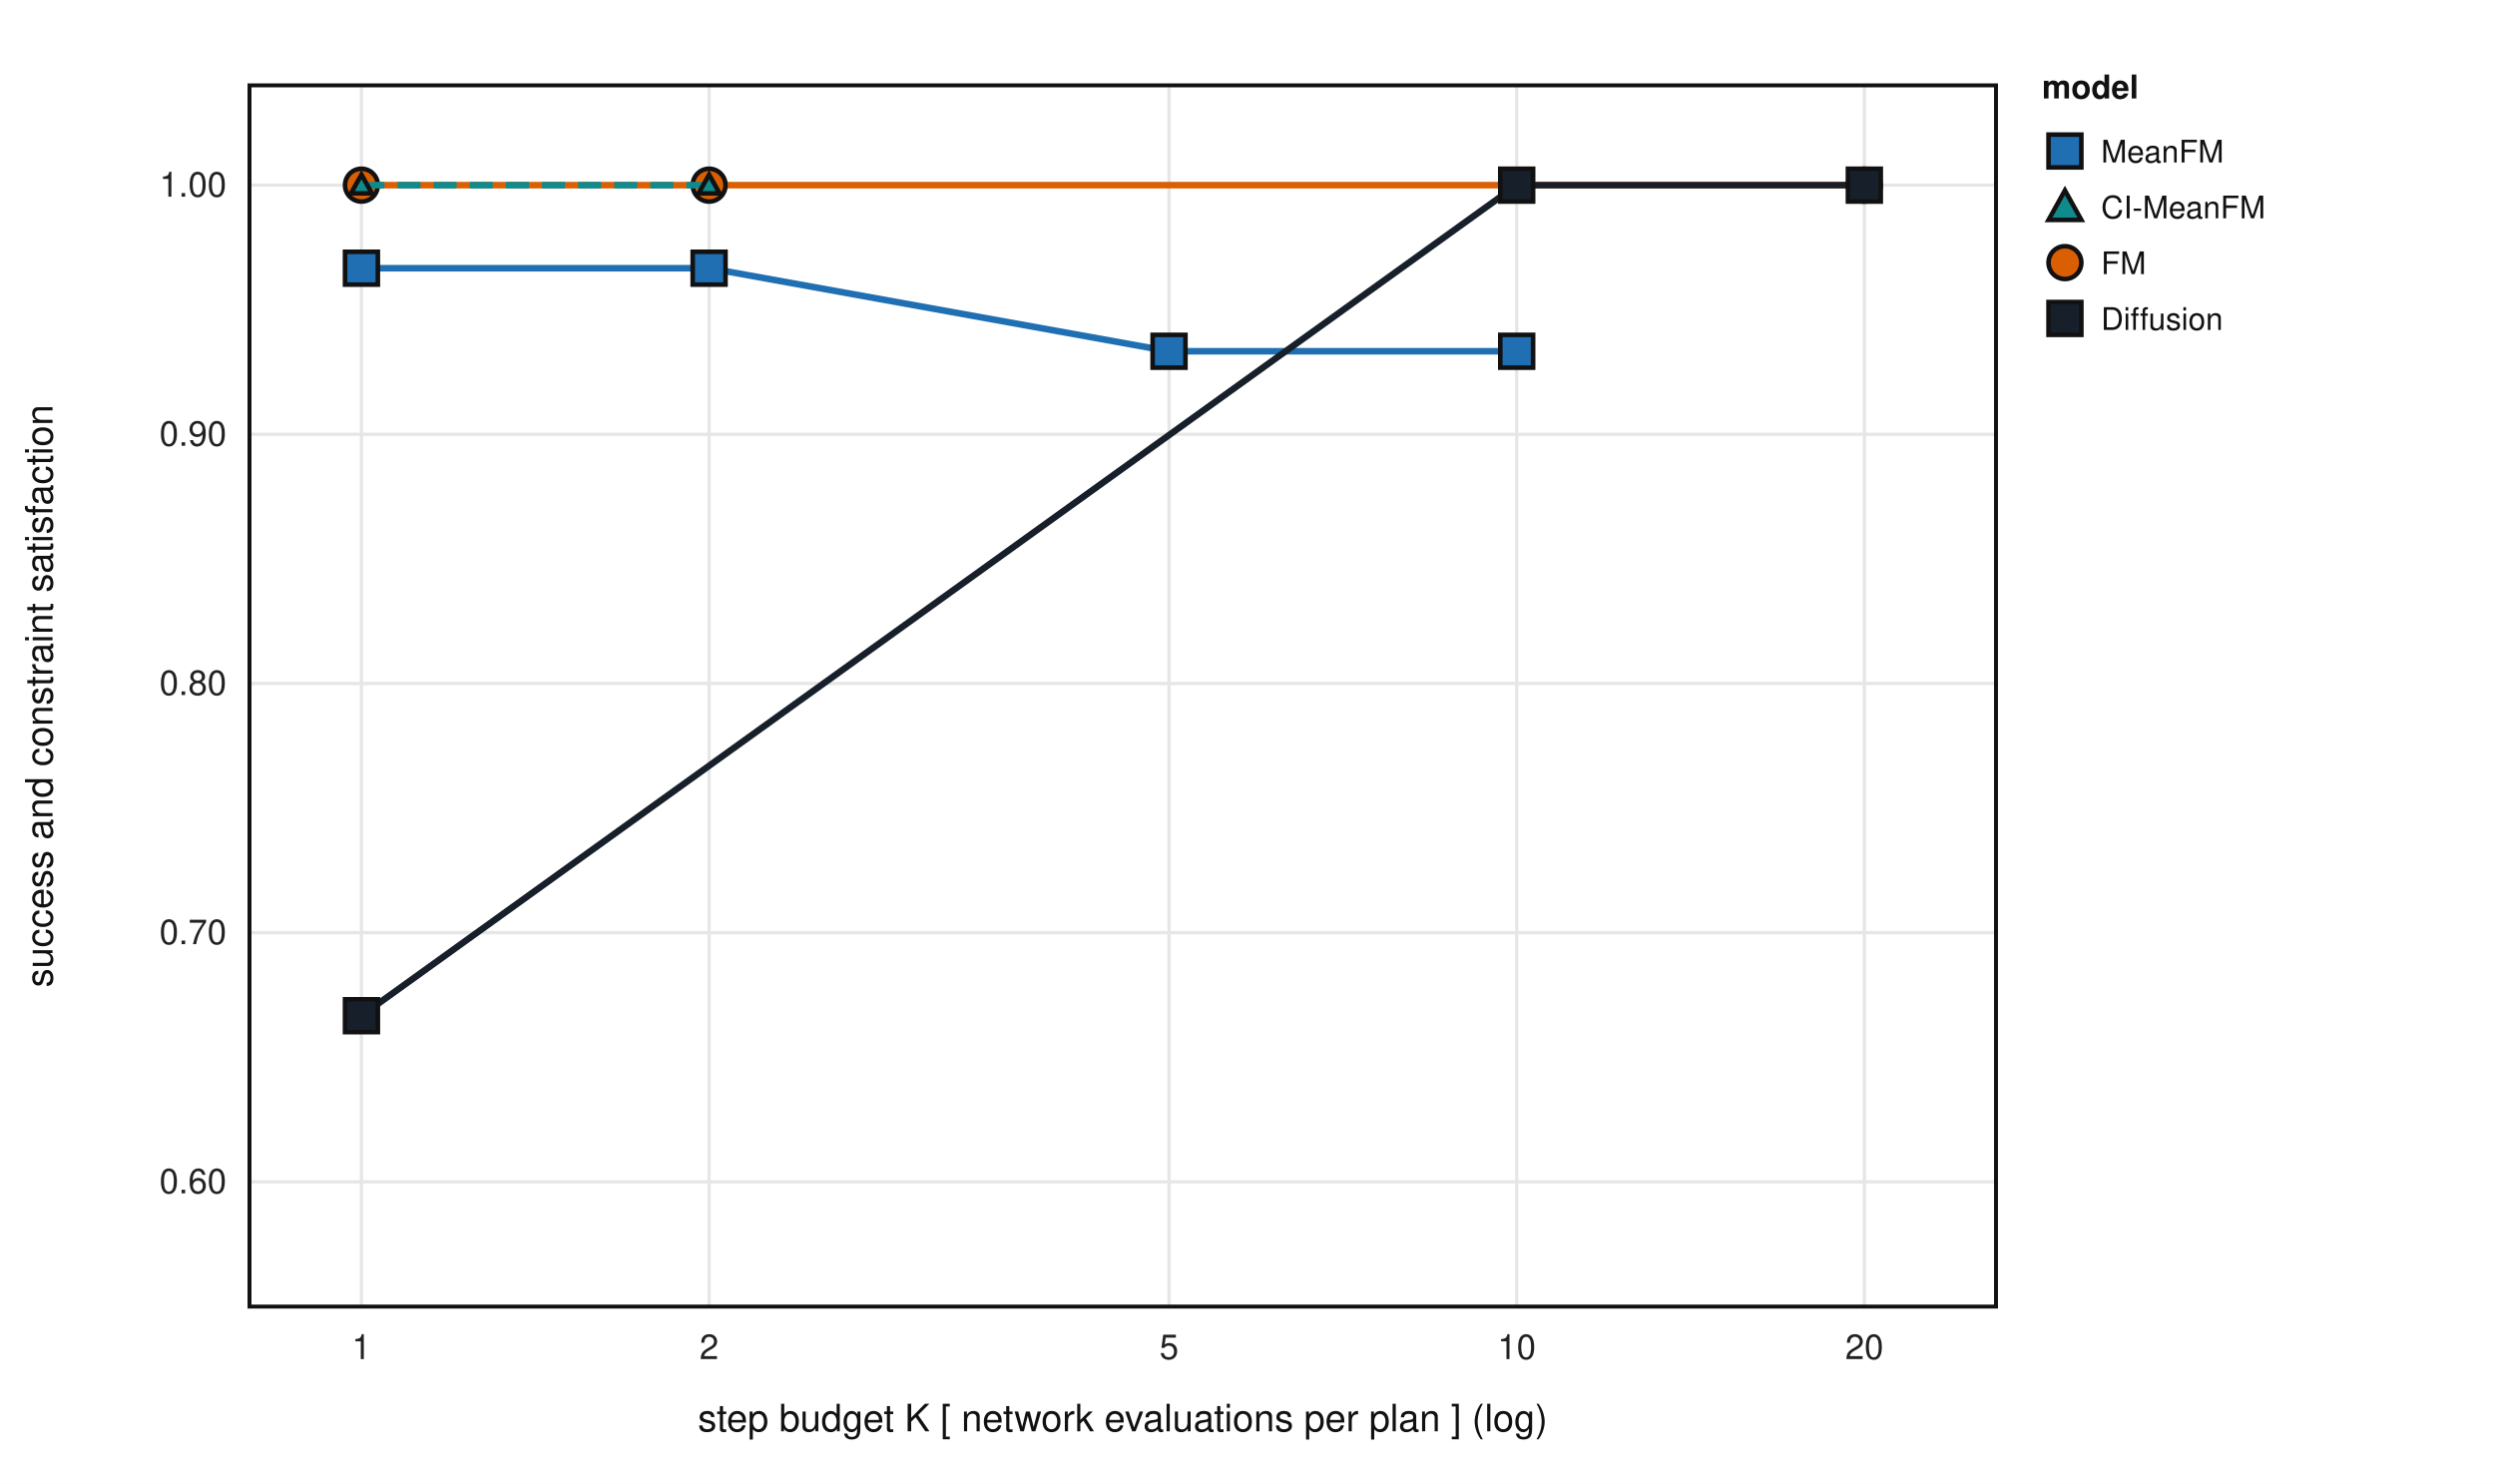
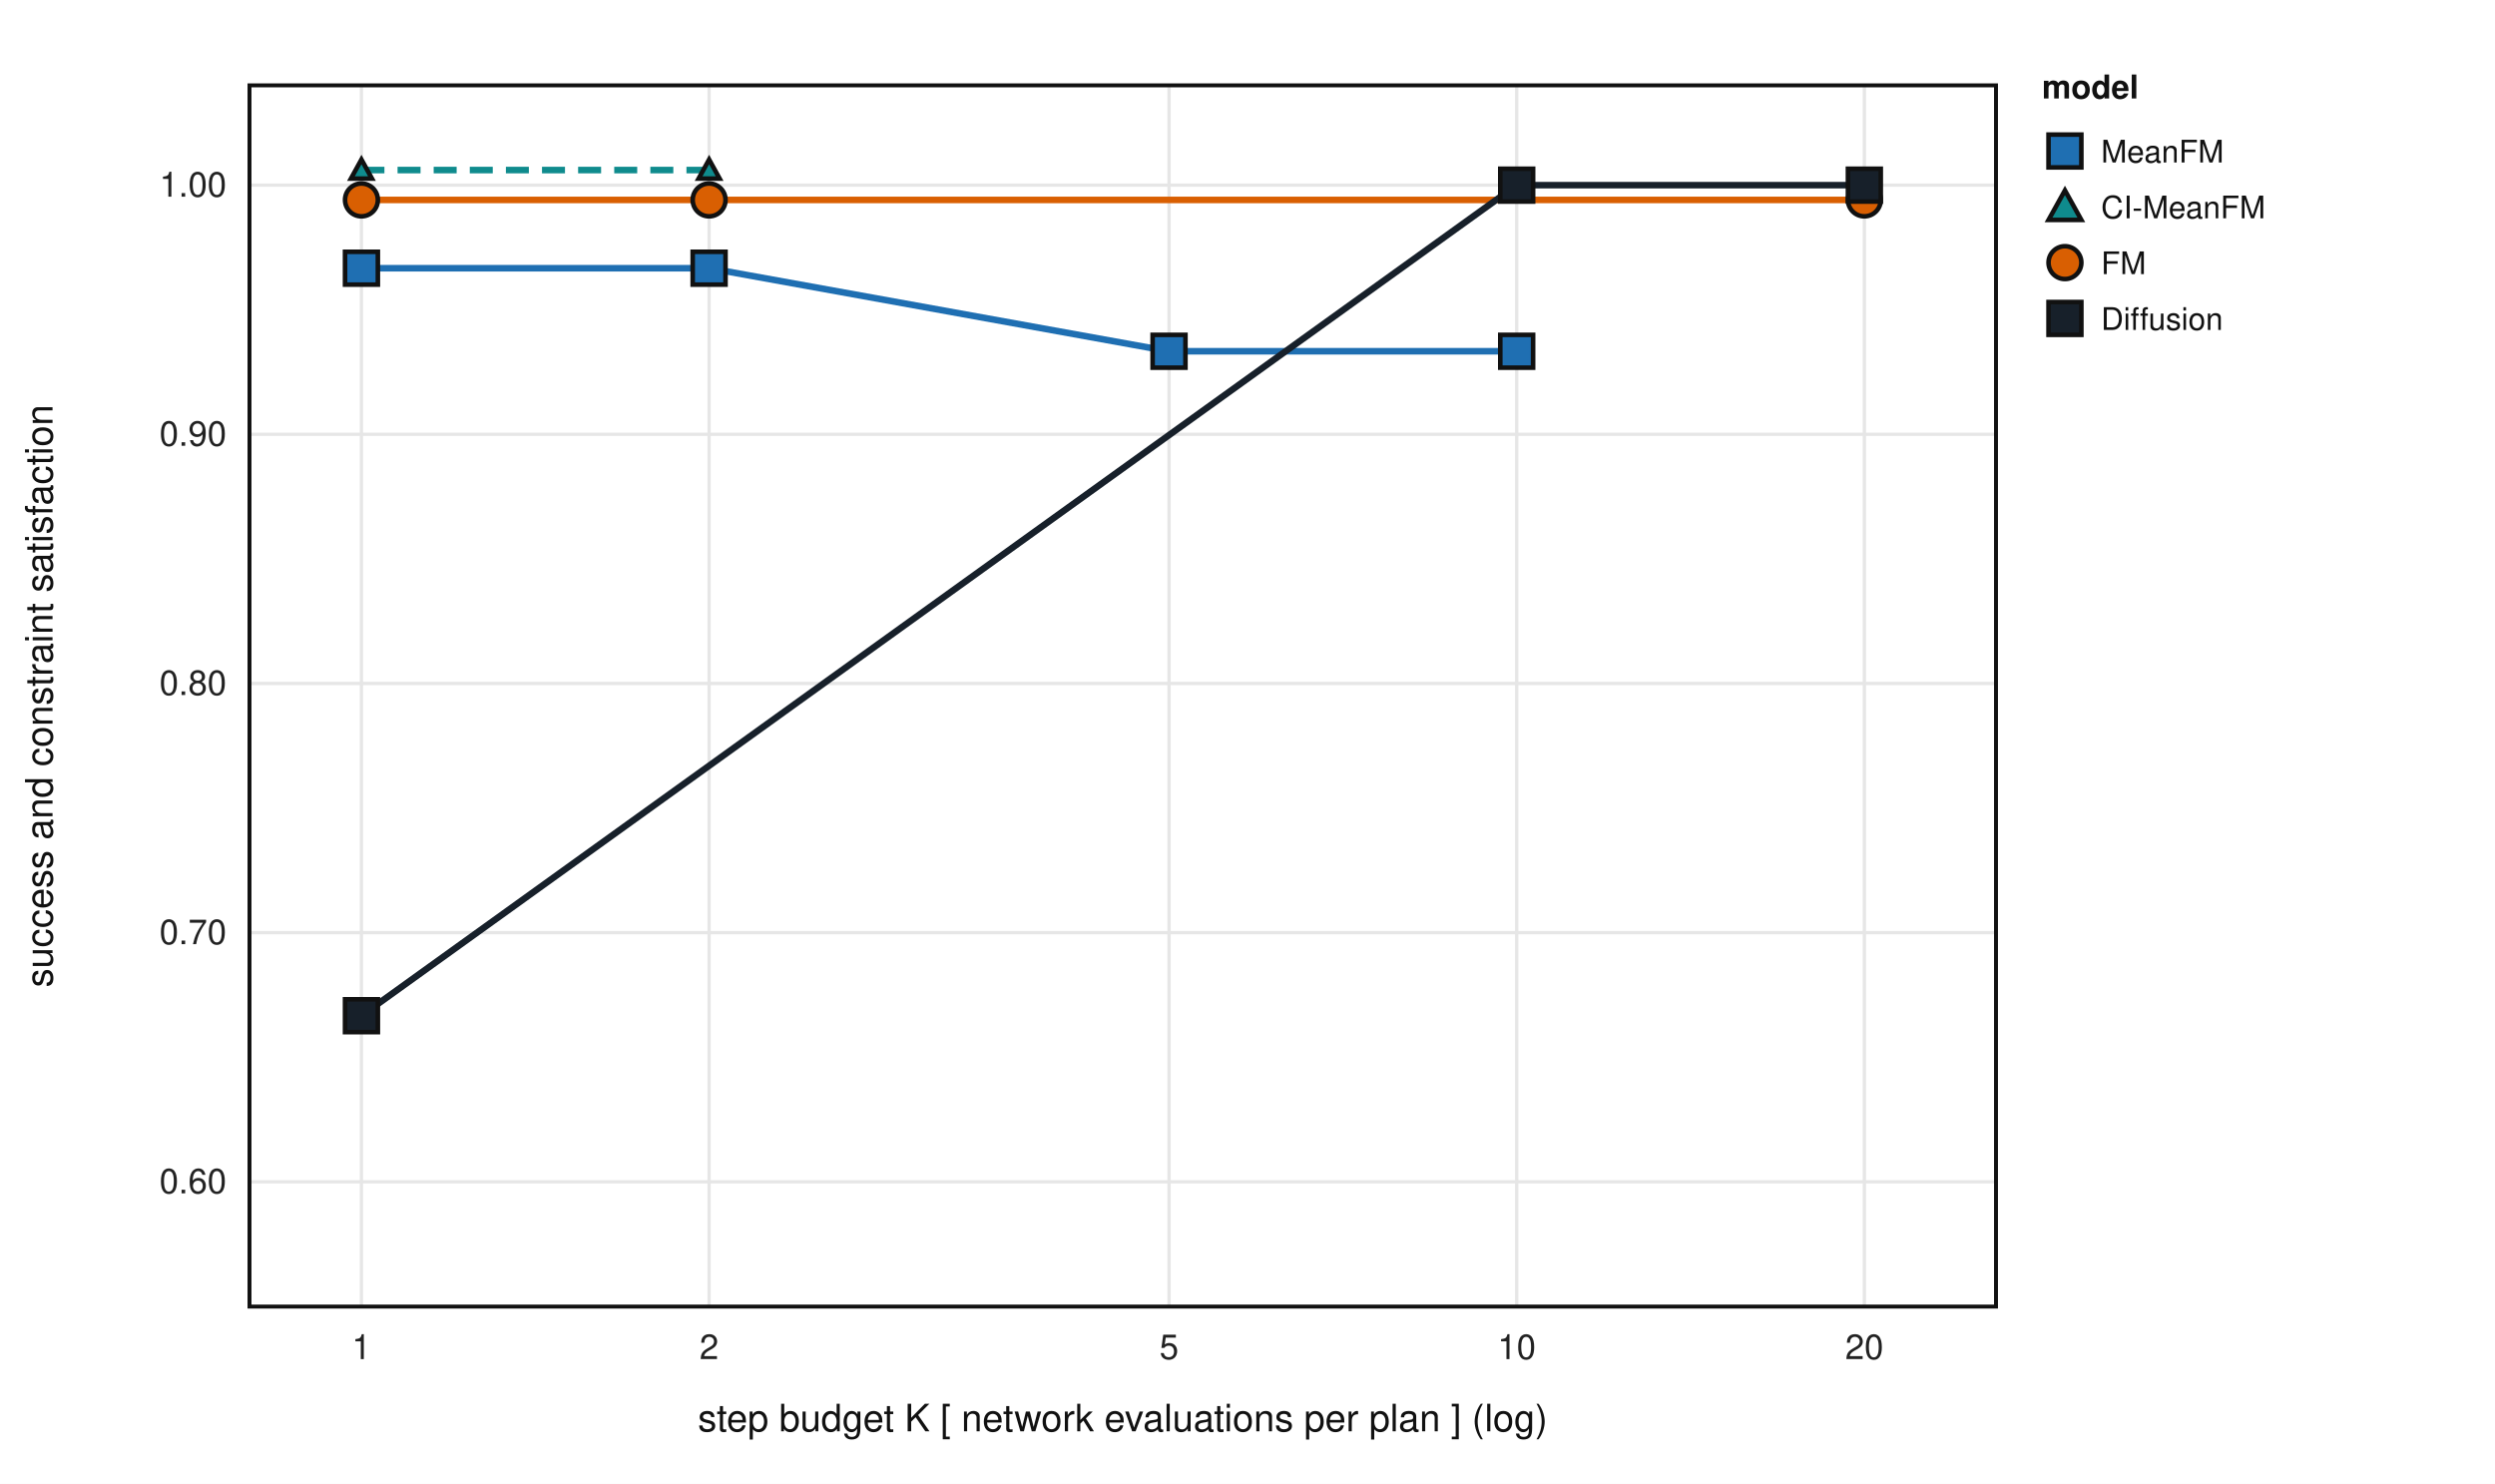
<svg xmlns="http://www.w3.org/2000/svg" width="760" height="452" viewBox="0 0 760 452">
  <rect x="0" y="0" width="760" height="452" fill="#ffffff" />
  <line x1="110.1" y1="26" x2="110.1" y2="398" stroke="#e6e6e6" stroke-width="1" />
  <text x="110.1" y="414" font-size="10.5" fill="#222" text-anchor="middle" font-family="Helvetica,Arial,sans-serif">1</text>
  <line x1="216.0" y1="26" x2="216.0" y2="398" stroke="#e6e6e6" stroke-width="1" />
  <text x="216.0" y="414" font-size="10.5" fill="#222" text-anchor="middle" font-family="Helvetica,Arial,sans-serif">2</text>
  <line x1="356.1" y1="26" x2="356.1" y2="398" stroke="#e6e6e6" stroke-width="1" />
  <text x="356.1" y="414" font-size="10.5" fill="#222" text-anchor="middle" font-family="Helvetica,Arial,sans-serif">5</text>
  <line x1="462.0" y1="26" x2="462.0" y2="398" stroke="#e6e6e6" stroke-width="1" />
  <text x="462.0" y="414" font-size="10.5" fill="#222" text-anchor="middle" font-family="Helvetica,Arial,sans-serif">10</text>
  <line x1="567.9" y1="26" x2="567.9" y2="398" stroke="#e6e6e6" stroke-width="1" />
  <text x="567.9" y="414" font-size="10.5" fill="#222" text-anchor="middle" font-family="Helvetica,Arial,sans-serif">20</text>
  <line x1="76" y1="360.0" x2="608" y2="360.0" stroke="#e6e6e6" stroke-width="1" />
  <text x="69" y="363.5" font-size="10.5" fill="#222" text-anchor="end" font-family="Helvetica,Arial,sans-serif">0.60</text>
  <line x1="76" y1="284.1" x2="608" y2="284.1" stroke="#e6e6e6" stroke-width="1" />
  <text x="69" y="287.6" font-size="10.5" fill="#222" text-anchor="end" font-family="Helvetica,Arial,sans-serif">0.70</text>
  <line x1="76" y1="208.2" x2="608" y2="208.2" stroke="#e6e6e6" stroke-width="1" />
  <text x="69" y="211.7" font-size="10.5" fill="#222" text-anchor="end" font-family="Helvetica,Arial,sans-serif">0.80</text>
  <line x1="76" y1="132.3" x2="608" y2="132.3" stroke="#e6e6e6" stroke-width="1" />
  <text x="69" y="135.8" font-size="10.5" fill="#222" text-anchor="end" font-family="Helvetica,Arial,sans-serif">0.90</text>
  <line x1="76" y1="56.4" x2="608" y2="56.4" stroke="#e6e6e6" stroke-width="1" />
  <text x="69" y="59.9" font-size="10.5" fill="#222" text-anchor="end" font-family="Helvetica,Arial,sans-serif">1.00</text>
  <rect x="76" y="26" width="532" height="372" fill="none" stroke="#111" stroke-width="1.2" />
  <text x="342.0" y="436" font-size="11.5" fill="#111" text-anchor="middle" font-family="Helvetica,Arial,sans-serif">step budget K  [ network evaluations per plan ]   (log)</text>
  <text x="16" y="212.0" font-size="11.5" fill="#111" text-anchor="middle" font-family="Helvetica,Arial,sans-serif" transform="rotate(-90 16 212.0)">success and constraint satisfaction</text>
  <text x="76" y="20" font-size="13" font-weight="bold" fill="#111" font-family="Helvetica,Arial,sans-serif" />
  <polyline points="110.1,81.7 216.0,81.7 356.1,107.0 462.0,107.0" fill="none" stroke="#1f6fb2" stroke-width="2.0" />
  <rect x="105.1" y="76.7" width="10.0" height="10.0" fill="#1f6fb2" stroke="#111" stroke-width="1.4" />
  <rect x="211.0" y="76.7" width="10.0" height="10.0" fill="#1f6fb2" stroke="#111" stroke-width="1.4" />
  <rect x="351.1" y="102.0" width="10.0" height="10.0" fill="#1f6fb2" stroke="#111" stroke-width="1.4" />
  <rect x="457.0" y="102.0" width="10.0" height="10.0" fill="#1f6fb2" stroke="#111" stroke-width="1.4" />
-   <polyline points="110.1,56.4 216.0,56.4 567.9,56.4" fill="none" stroke="#d95f02" stroke-width="2.0" />
-   <circle cx="110.1" cy="56.4" r="5.0" fill="#d95f02" stroke="#111" stroke-width="1.4" />
-   <circle cx="216.0" cy="56.4" r="5.0" fill="#d95f02" stroke="#111" stroke-width="1.4" />
-   <circle cx="567.9" cy="56.4" r="5.0" fill="#d95f02" stroke="#111" stroke-width="1.4" />
+   <polyline points="110.1,60.9 216.0,60.9 567.9,60.9" fill="none" stroke="#d95f02" stroke-width="2.0" />
+   <circle cx="110.1" cy="60.9" r="5.0" fill="#d95f02" stroke="#111" stroke-width="1.4" />
+   <circle cx="216.0" cy="60.9" r="5.0" fill="#d95f02" stroke="#111" stroke-width="1.4" />
+   <circle cx="567.9" cy="60.9" r="5.0" fill="#d95f02" stroke="#111" stroke-width="1.4" />
  <polyline points="110.1,309.4 462.0,56.4 567.9,56.4" fill="none" stroke="#17202a" stroke-width="2.0" />
  <rect x="105.1" y="304.4" width="10.0" height="10.0" fill="#17202a" stroke="#111" stroke-width="1.4" />
  <rect x="457.0" y="51.4" width="10.0" height="10.0" fill="#17202a" stroke="#111" stroke-width="1.4" />
  <rect x="562.9" y="51.4" width="10.0" height="10.0" fill="#17202a" stroke="#111" stroke-width="1.4" />
-   <polyline points="110.1,56.4 216.0,56.4" fill="none" stroke="#0f8b8d" stroke-width="2.0" stroke-dasharray="7,4" />
-   <polygon points="110.1,53.2 113.3,58.9 106.9,58.9" fill="#0f8b8d" stroke="#111" stroke-width="1.4" />
-   <polygon points="216.0,53.2 219.2,58.9 212.8,58.9" fill="#0f8b8d" stroke="#111" stroke-width="1.4" />
+   <polyline points="110.1,51.8 216.0,51.8" fill="none" stroke="#0f8b8d" stroke-width="2.0" stroke-dasharray="7,4" />
+   <polygon points="110.1,48.6 113.3,54.4 106.9,54.4" fill="#0f8b8d" stroke="#111" stroke-width="1.4" />
+   <polygon points="216.0,48.6 219.2,54.4 212.8,54.4" fill="#0f8b8d" stroke="#111" stroke-width="1.4" />
  <text x="622.0" y="30.0" font-size="10" fill="#111" text-anchor="start" font-family="Helvetica,Arial,sans-serif" font-weight="bold">model</text>
  <rect x="624.0" y="41.0" width="10.0" height="10.0" fill="#1f6fb2" stroke="#111" stroke-width="1.4" />
  <text x="640.0" y="49.5" font-size="9.5" fill="#111" text-anchor="start" font-family="Helvetica,Arial,sans-serif">MeanFM</text>
  <polygon points="629.0,58.0 634.0,67.0 624.0,67.0" fill="#0f8b8d" stroke="#111" stroke-width="1.4" />
  <text x="640.0" y="66.5" font-size="9.5" fill="#111" text-anchor="start" font-family="Helvetica,Arial,sans-serif">CI-MeanFM</text>
  <circle cx="629.0" cy="80.0" r="5.0" fill="#d95f02" stroke="#111" stroke-width="1.4" />
  <text x="640.0" y="83.5" font-size="9.5" fill="#111" text-anchor="start" font-family="Helvetica,Arial,sans-serif">FM</text>
  <rect x="624.0" y="92.0" width="10.0" height="10.0" fill="#17202a" stroke="#111" stroke-width="1.4" />
  <text x="640.0" y="100.5" font-size="9.5" fill="#111" text-anchor="start" font-family="Helvetica,Arial,sans-serif">Diffusion</text>
</svg>
